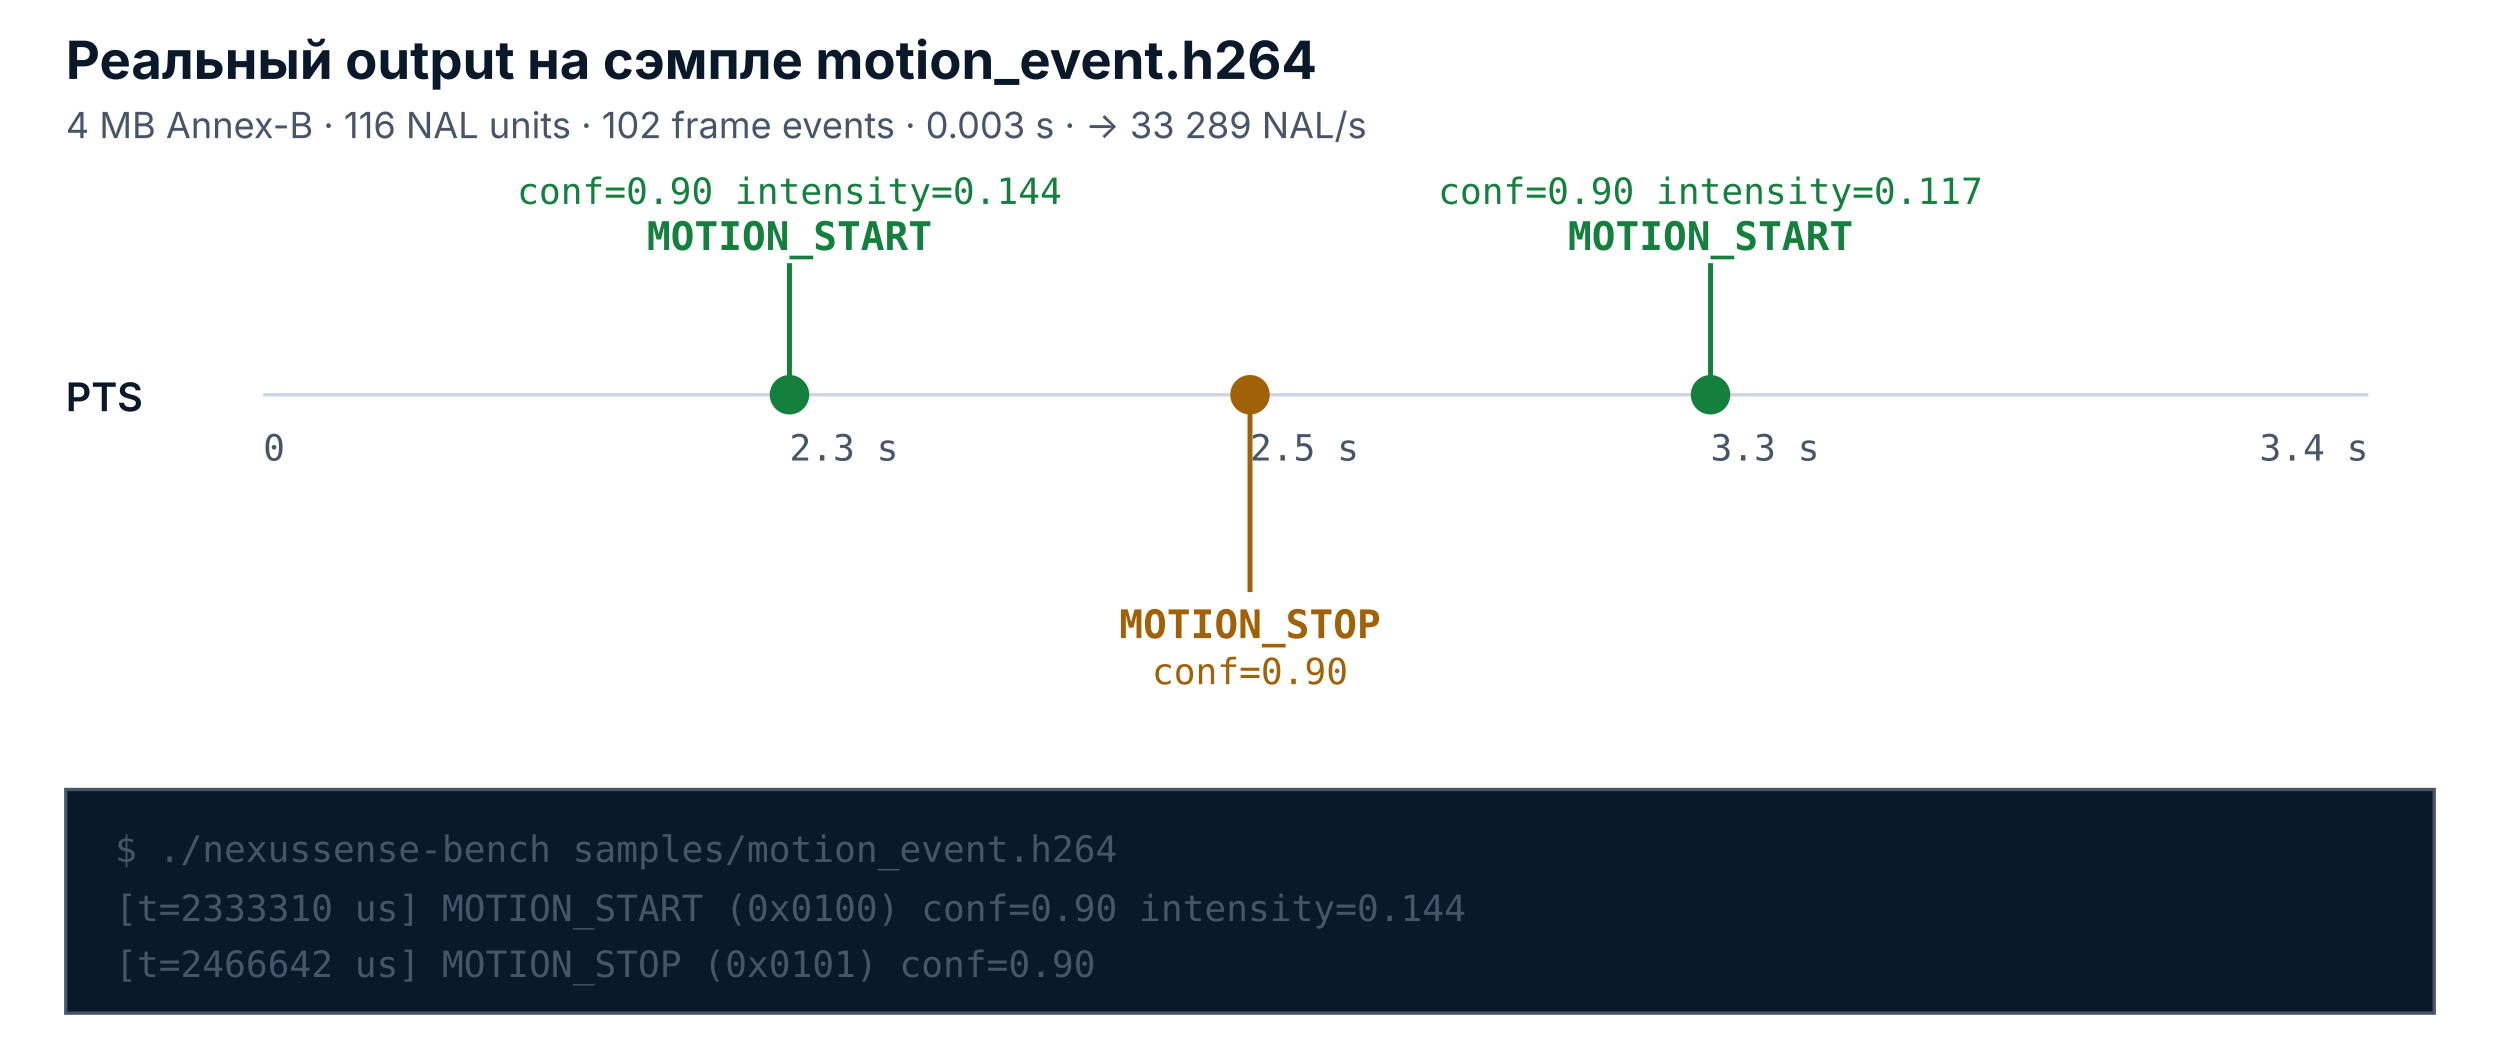
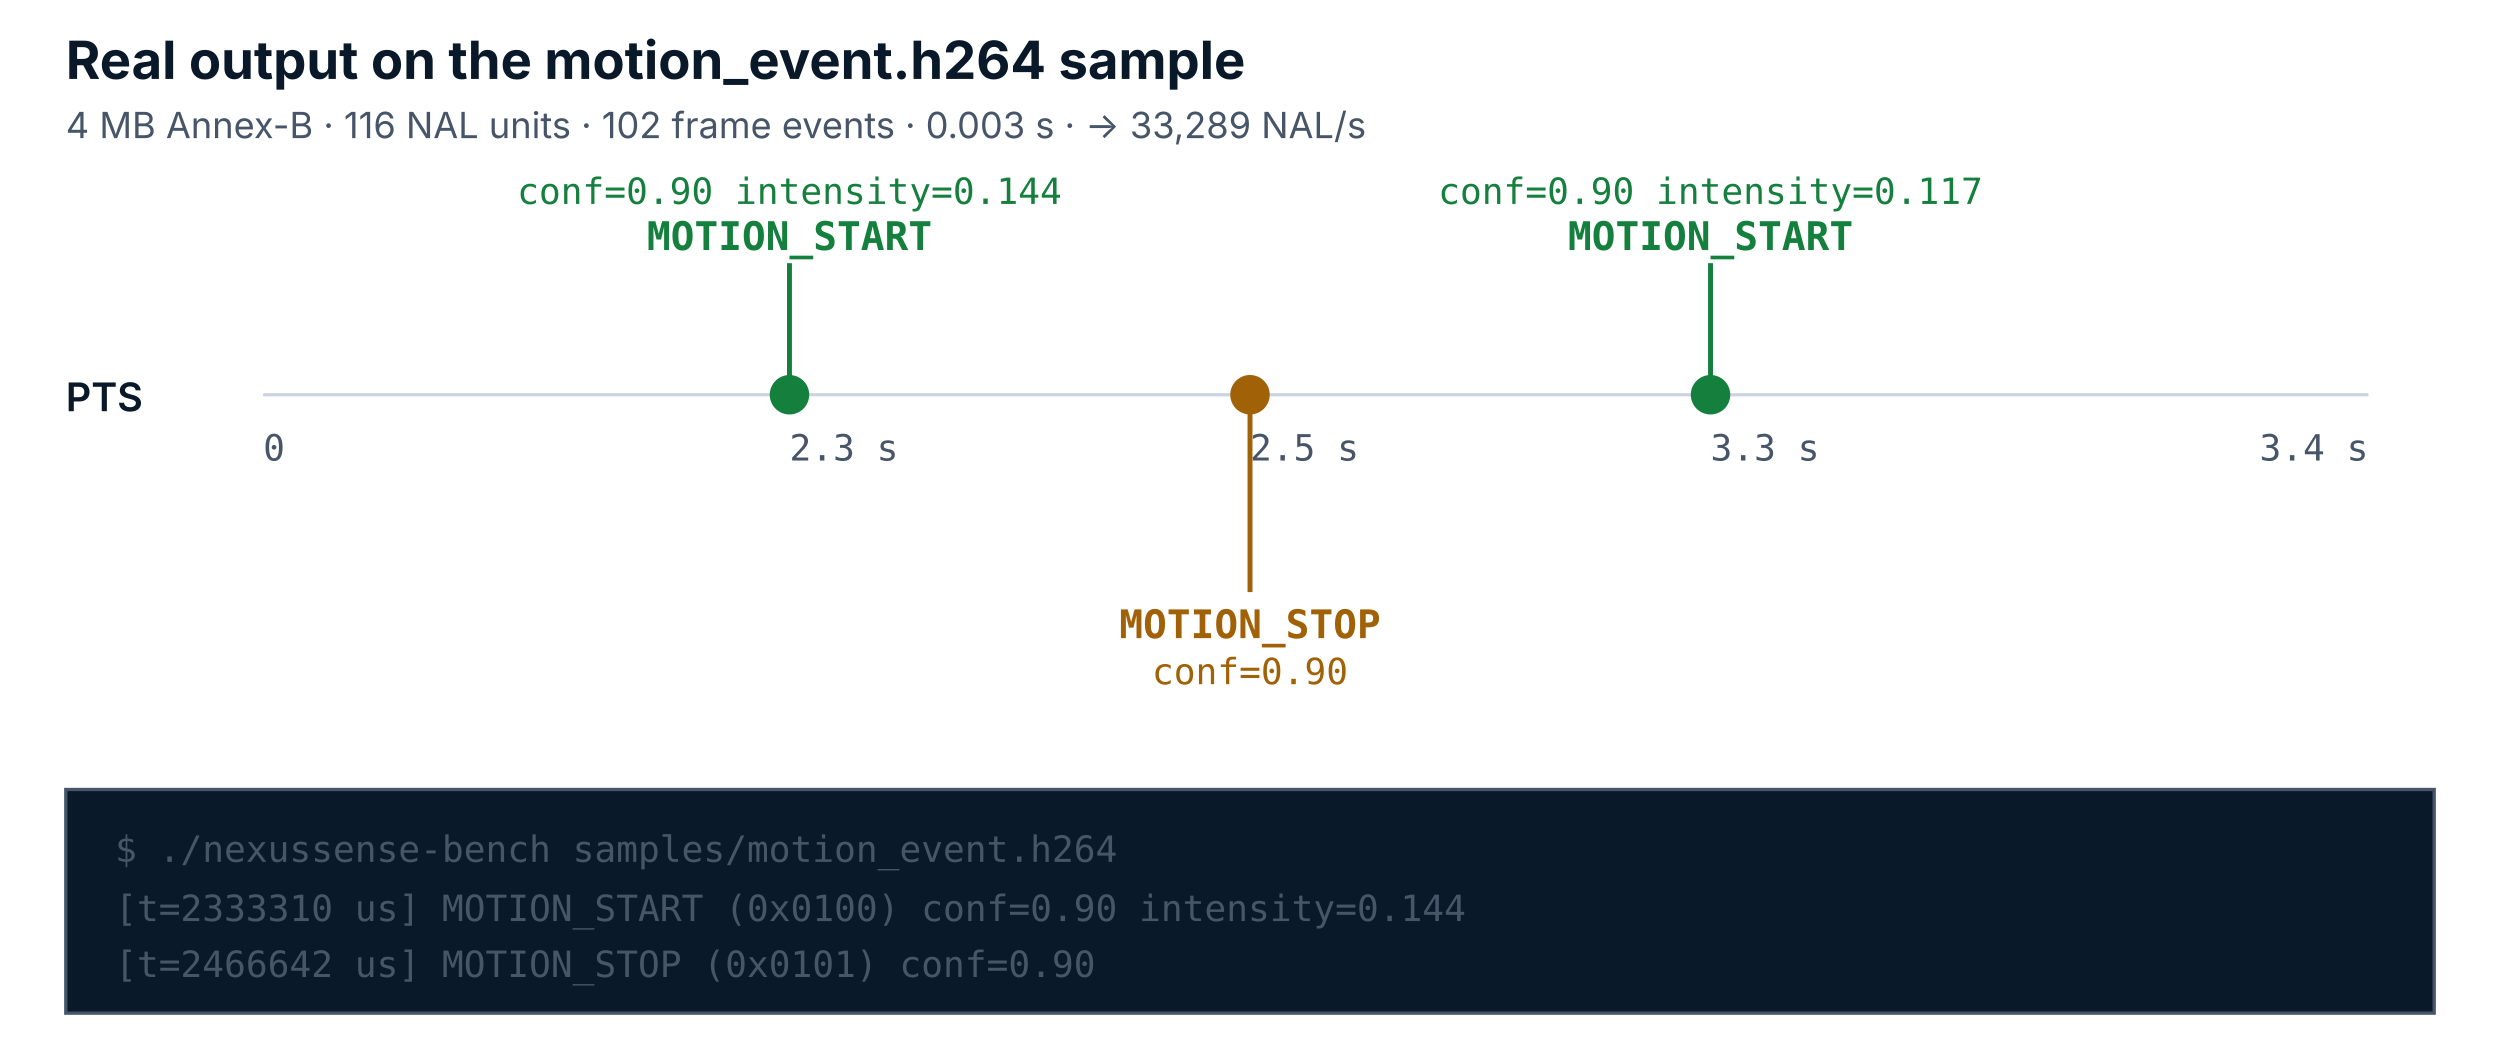
<svg xmlns="http://www.w3.org/2000/svg" viewBox="0 0 760 320" role="img" aria-label="Events emitted by NexusSense on a real H.264 sample">
  <style>
    .ttl{font:700 16px -apple-system,'Segoe UI',sans-serif;fill:#0a1929}
    .lbl{font:600 12px -apple-system,'Segoe UI',sans-serif;fill:#0a1929}
    .num{font:700 12px 'Consolas','SF Mono',monospace;fill:#0a1929}
    .mono{font:400 11px 'Consolas','SF Mono',monospace;fill:#475569}
    .sub{font:400 11px -apple-system,sans-serif;fill:#475569}
    .green{fill:#15803d}
    .yellow{fill:#a16207}
    .axis{stroke:#cbd5e1;stroke-width:1}
  </style>
-   <text x="20" y="24" class="ttl">Реальный output на сэмпле motion_event.h264</text>
-   <text x="20" y="42" class="sub">4 MB Annex-B · 116 NAL units · 102 frame events · 0.003 s · → 33 289 NAL/s</text>
+   <text x="20" y="24" class="ttl">Real output on the motion_event.h264 sample</text>
+   <text x="20" y="42" class="sub">4 MB Annex-B · 116 NAL units · 102 frame events · 0.003 s · → 33,289 NAL/s</text>
  <line x1="80" y1="120" x2="720" y2="120" class="axis" />
  <text x="20" y="125" class="lbl">PTS</text>
  <text x="80" y="140" class="mono">0</text>
  <text x="240" y="140" class="mono">2.3 s</text>
  <text x="380" y="140" class="mono">2.5 s</text>
  <text x="520" y="140" class="mono">3.3 s</text>
  <text x="720" y="140" class="mono" text-anchor="end">3.4 s</text>
  <g>
    <circle cx="240" cy="120" r="6" class="green" />
    <line x1="240" y1="120" x2="240" y2="80" stroke="#15803d" stroke-width="1.5" />
    <text x="240" y="76" class="num green" text-anchor="middle">MOTION_START</text>
    <text x="240" y="62" class="mono green" text-anchor="middle">conf=0.90  intensity=0.144</text>
    <circle cx="380" cy="120" r="6" class="yellow" />
    <line x1="380" y1="120" x2="380" y2="180" stroke="#a16207" stroke-width="1.5" />
    <text x="380" y="194" class="num yellow" text-anchor="middle">MOTION_STOP</text>
    <text x="380" y="208" class="mono yellow" text-anchor="middle">conf=0.90</text>
    <circle cx="520" cy="120" r="6" class="green" />
    <line x1="520" y1="120" x2="520" y2="80" stroke="#15803d" stroke-width="1.5" />
    <text x="520" y="76" class="num green" text-anchor="middle">MOTION_START</text>
    <text x="520" y="62" class="mono green" text-anchor="middle">conf=0.90  intensity=0.117</text>
  </g>
  <rect x="20" y="240" width="720" height="68" fill="#0a1929" stroke="#475569" />
  <text x="35" y="262" class="mono" fill="#cbd5e1">$ ./nexussense-bench samples/motion_event.h264</text>
  <text x="35" y="280" class="mono" fill="#15803d">  [t=2333310 us] MOTION_START (0x0100)  conf=0.90  intensity=0.144</text>
  <text x="35" y="297" class="mono" fill="#a16207">  [t=2466642 us] MOTION_STOP  (0x0101)  conf=0.90</text>
</svg>
